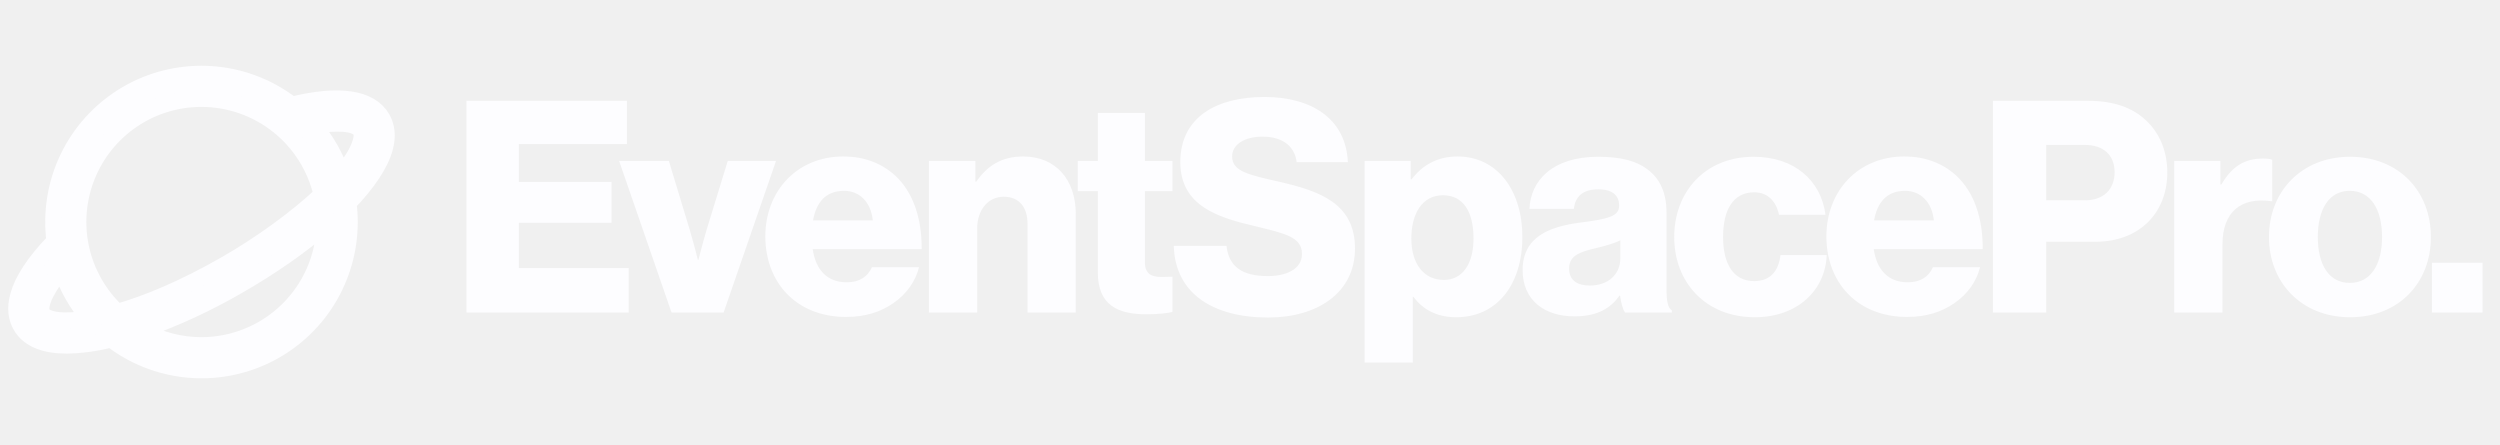
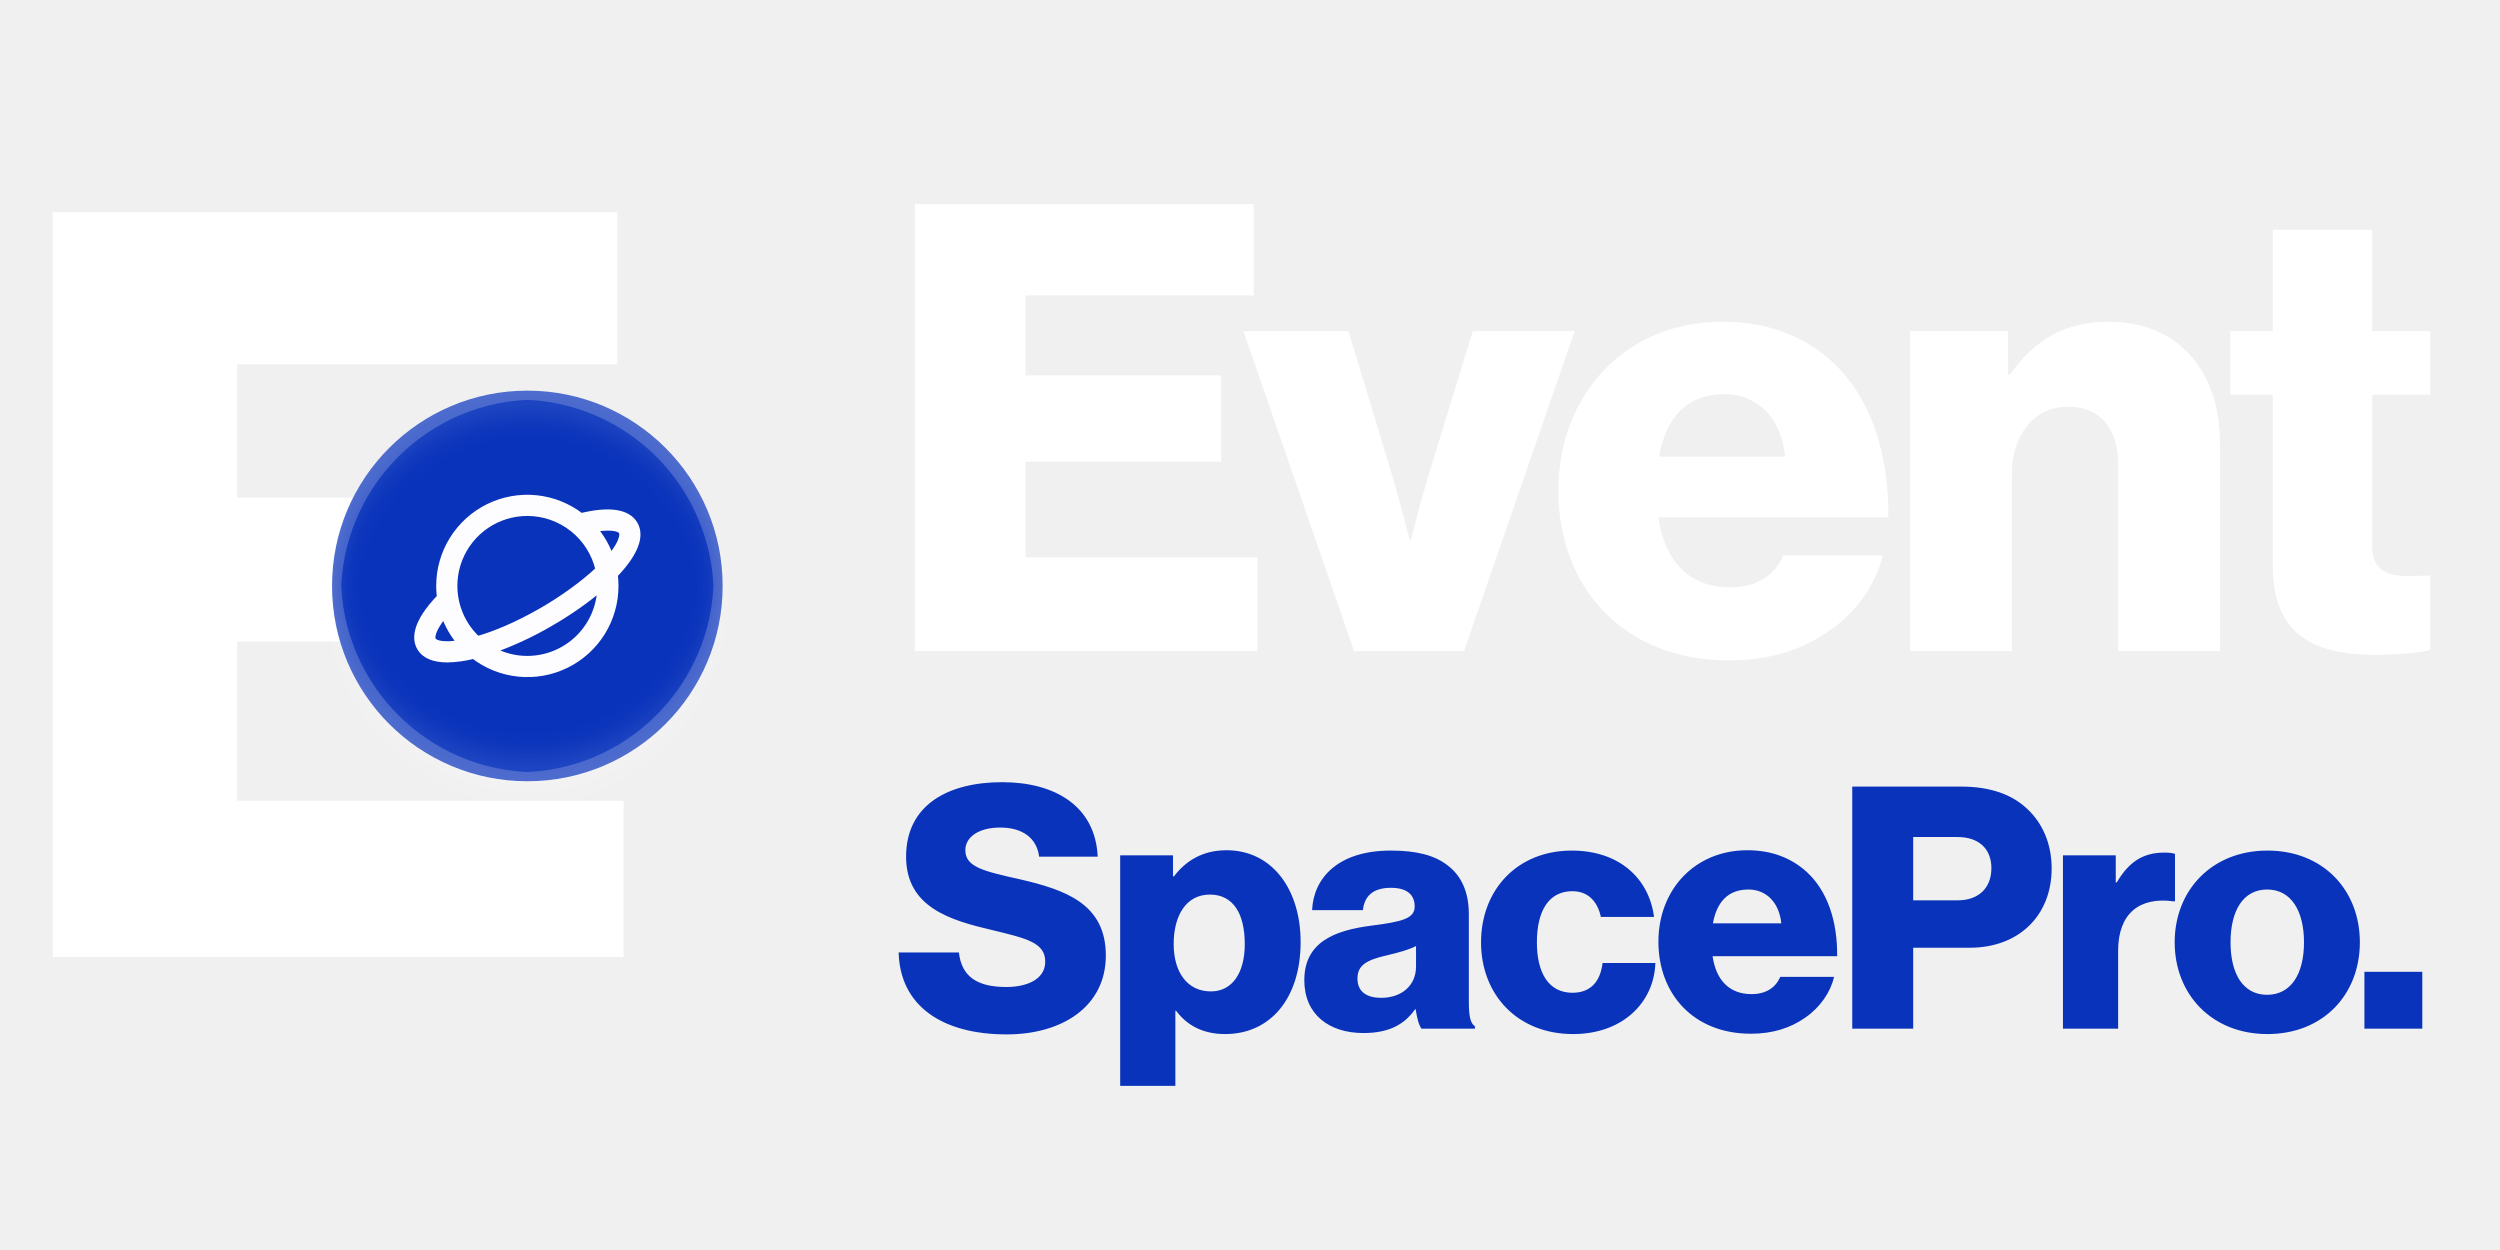
- <svg xmlns="http://www.w3.org/2000/svg" width="304" height="54" viewBox="0 0 304 54" fill="none">
-   <path d="M46.458 14.377C45.024 11.904 41.238 11.347 35.489 12.754C32.828 10.696 29.643 9.426 26.295 9.087C22.948 8.749 19.573 9.356 16.554 10.84C13.534 12.324 10.992 14.625 9.214 17.481C7.437 20.338 6.497 23.636 6.5 27C6.5 27.772 6.549 28.543 6.646 29.308C1.454 34.687 1.529 37.875 2.544 39.622C3.5 41.28 5.495 42 8.12 42C9.943 41.962 11.754 41.711 13.518 41.25C16.18 43.306 19.365 44.574 22.711 44.911C26.058 45.248 29.431 44.64 32.45 43.156C35.468 41.672 38.009 39.372 39.786 36.516C41.562 33.66 42.503 30.363 42.5 27C42.5 26.232 42.452 25.465 42.356 24.703C44.699 22.266 46.259 19.95 46.79 17.968C47.156 16.596 47.045 15.388 46.458 14.377ZM24.5 12C27.897 12.003 31.193 13.159 33.849 15.277C36.506 17.395 38.365 20.351 39.125 23.662C35.926 26.674 31.597 29.762 27.487 32.124C22.321 35.089 17.84 36.937 14.266 37.95C12.065 35.897 10.533 33.229 9.869 30.293C9.206 27.357 9.442 24.29 10.546 21.49C11.65 18.69 13.572 16.287 16.061 14.595C18.549 12.902 21.49 11.998 24.5 12ZM5.139 38.117C4.865 37.646 5.017 36.759 5.555 35.679C6.087 34.667 6.735 33.721 7.484 32.857C8.228 35.011 9.373 37.004 10.859 38.73C7.625 39.274 5.607 38.927 5.139 38.117ZM24.5 42C21.971 42.002 19.483 41.361 17.27 40.136C21.331 38.7 25.25 36.888 28.976 34.725C33.022 32.402 36.603 29.884 39.489 27.397C39.382 31.303 37.756 35.014 34.958 37.74C32.159 40.467 28.407 41.995 24.5 42ZM43.891 17.192C43.572 18.375 42.731 19.729 41.523 21.154C40.782 18.998 39.636 17.003 38.148 15.276C40.812 14.835 43.28 14.869 43.867 15.883C44.036 16.177 44.045 16.618 43.891 17.192Z" fill="#FDFDFF" stroke="#FDFDFF" stroke-width="2" />
-   <path d="M56.721 38V12.26H76.234V17.516H63.093V22.124H74.362V27.092H63.093V32.6H76.45V38H56.721ZM81.657 38L75.285 19.568H81.333L83.853 27.884C84.393 29.72 84.861 31.592 84.861 31.592H84.933C84.933 31.592 85.401 29.72 85.941 27.884L88.497 19.568H94.365L87.993 38H81.657ZM102.893 38.54C96.809 38.54 93.065 34.328 93.065 28.748C93.065 23.24 96.917 19.028 102.533 19.028C105.161 19.028 107.249 19.892 108.833 21.332C111.029 23.348 112.109 26.552 112.073 30.296H98.825C99.185 32.78 100.553 34.328 102.965 34.328C104.513 34.328 105.521 33.644 106.025 32.492H111.749C111.353 34.148 110.273 35.732 108.653 36.848C107.105 37.928 105.233 38.54 102.893 38.54ZM98.861 26.804H106.133C105.917 24.608 104.549 23.204 102.641 23.204C100.409 23.204 99.257 24.608 98.861 26.804ZM112.957 38V19.568H118.609V22.088H118.717C120.085 20.108 121.849 19.028 124.405 19.028C128.437 19.028 130.813 21.908 130.813 26.012V38H124.945V27.2C124.945 25.256 123.973 23.924 122.065 23.924C120.121 23.924 118.825 25.544 118.825 27.812V38H112.957ZM139.365 38.216C135.945 38.216 133.497 37.1 133.497 33.14V23.24H131.049V19.568H133.497V13.736H139.221V19.568H142.569V23.24H139.221V31.88C139.221 33.32 140.013 33.68 141.273 33.68C141.777 33.68 142.353 33.644 142.569 33.644V37.928C142.065 38.072 140.949 38.216 139.365 38.216ZM154.218 38.612C147.378 38.612 142.878 35.588 142.734 29.9H149.142C149.43 32.492 151.122 33.572 154.182 33.572C156.27 33.572 158.322 32.816 158.322 30.872C158.322 28.82 156.234 28.388 152.706 27.524C148.242 26.48 143.526 25.112 143.526 19.712C143.526 14.204 147.99 11.792 153.75 11.792C159.33 11.792 163.65 14.312 163.902 19.712H157.674C157.422 17.732 155.91 16.616 153.534 16.616C151.302 16.616 149.826 17.588 149.826 19.028C149.826 20.828 151.806 21.26 155.658 22.124C160.446 23.24 164.766 24.716 164.766 30.224C164.766 35.624 160.158 38.612 154.218 38.612ZM165.932 44.084V19.568H171.548V21.8H171.656C172.916 20.144 174.716 19.028 177.236 19.028C182.132 19.028 185.12 23.24 185.12 28.784C185.12 34.76 181.916 38.576 177.092 38.576C174.716 38.576 173.024 37.64 171.872 36.092H171.8V44.084H165.932ZM175.58 34.04C177.812 34.04 179.18 32.132 179.18 29C179.18 25.832 177.992 23.744 175.472 23.744C172.916 23.744 171.62 26.012 171.62 29C171.62 31.988 173.06 34.04 175.58 34.04ZM191.452 38.468C187.78 38.468 185.152 36.488 185.152 32.852C185.152 28.784 188.392 27.56 192.208 27.056C195.664 26.624 196.888 26.264 196.888 25.004C196.888 23.816 196.132 23.024 194.368 23.024C192.496 23.024 191.56 23.852 191.38 25.4H185.98C186.124 21.98 188.752 19.064 194.332 19.064C197.104 19.064 198.976 19.568 200.308 20.576C201.892 21.728 202.648 23.528 202.648 25.832V35.12C202.648 36.596 202.792 37.424 203.296 37.748V38H197.608C197.32 37.604 197.14 36.884 196.996 35.948H196.924C195.844 37.496 194.224 38.468 191.452 38.468ZM193.324 34.724C195.52 34.724 197.032 33.392 197.032 31.412V29.216C196.276 29.612 195.196 29.9 194.008 30.188C191.74 30.692 190.804 31.268 190.804 32.672C190.804 34.148 191.884 34.724 193.324 34.724ZM213.377 38.576C207.437 38.576 203.585 34.364 203.585 28.82C203.585 23.276 207.401 19.064 213.233 19.064C218.237 19.064 221.441 21.98 221.981 26.12H216.329C215.969 24.464 214.961 23.384 213.305 23.384C210.785 23.384 209.525 25.472 209.525 28.82C209.525 32.096 210.785 34.184 213.305 34.184C215.141 34.184 216.257 33.104 216.509 31.016H222.125C221.981 35.264 218.597 38.576 213.377 38.576ZM231.915 38.54C225.831 38.54 222.087 34.328 222.087 28.748C222.087 23.24 225.939 19.028 231.555 19.028C234.183 19.028 236.271 19.892 237.855 21.332C240.051 23.348 241.131 26.552 241.095 30.296H227.847C228.207 32.78 229.575 34.328 231.987 34.328C233.535 34.328 234.543 33.644 235.047 32.492H240.771C240.375 34.148 239.295 35.732 237.675 36.848C236.127 37.928 234.255 38.54 231.915 38.54ZM227.883 26.804H235.155C234.939 24.608 233.571 23.204 231.663 23.204C229.431 23.204 228.279 24.608 227.883 26.804ZM242.339 38V12.26H253.931C257.063 12.26 259.367 13.124 260.951 14.636C262.607 16.184 263.543 18.38 263.543 20.972C263.543 25.904 260.123 29.396 254.831 29.396H248.819V38H242.339ZM248.819 24.356H253.535C255.839 24.356 257.135 22.988 257.135 20.936C257.135 18.884 255.803 17.624 253.535 17.624H248.819V24.356ZM264.384 38V19.568H270V22.448H270.108C271.404 20.252 272.916 19.28 275.148 19.28C275.688 19.28 276.048 19.316 276.3 19.424V24.464H276.156C272.556 23.96 270.252 25.724 270.252 29.72V38H264.384ZM285.734 34.4C288.29 34.4 289.658 32.168 289.658 28.82C289.658 25.472 288.29 23.204 285.734 23.204C283.178 23.204 281.846 25.472 281.846 28.82C281.846 32.168 283.178 34.4 285.734 34.4ZM285.77 38.576C279.866 38.576 275.906 34.364 275.906 28.82C275.906 23.276 279.866 19.064 285.77 19.064C291.71 19.064 295.598 23.276 295.598 28.82C295.598 34.364 291.71 38.576 285.77 38.576ZM295.722 38V31.952H301.878V38H295.722Z" fill="#FDFDFF" />
+ <svg xmlns="http://www.w3.org/2000/svg" width="384" height="192" viewBox="0 0 384 192" fill="none">
+   <path d="M8.106 147V32.6H94.826V55.96H36.426V76.44H86.506V98.52H36.426V123H95.786V147H8.106Z" fill="white" />
+   <g filter="url(#filter0_ddiii_599_141)">
+     <rect x="51" y="60" width="60" height="60" rx="30" fill="#0933BB" />
+     <path d="M97.469 80.533C96.393 78.678 93.554 78.261 89.242 79.315C87.246 77.772 84.857 76.819 82.347 76.565C79.836 76.312 77.305 76.767 75.04 77.88C72.776 78.993 70.869 80.719 69.536 82.861C68.203 85.003 67.498 87.477 67.5 90C67.5 90.579 67.537 91.157 67.61 91.731C63.716 95.766 63.772 98.156 64.533 99.467C65.25 100.71 66.746 101.25 68.715 101.25C70.082 101.222 71.441 101.033 72.764 100.687C74.76 102.229 77.149 103.181 79.658 103.433C82.168 103.686 84.698 103.23 86.962 102.117C89.226 101.004 91.132 99.279 92.465 97.137C93.797 94.995 94.502 92.522 94.5 90C94.5 89.424 94.464 88.849 94.392 88.277C96.15 86.449 97.32 84.713 97.718 83.226C97.992 82.197 97.909 81.291 97.469 80.533ZM81 78.75C83.548 78.753 86.02 79.619 88.012 81.208C90.004 82.796 91.399 85.013 91.969 87.497C89.57 89.755 86.323 92.071 83.24 93.843C79.366 96.067 76.005 97.453 73.325 98.213C71.674 96.673 70.525 94.672 70.027 92.47C69.529 90.268 69.706 87.967 70.534 85.867C71.362 83.767 72.804 81.965 74.67 80.696C76.537 79.426 78.743 78.748 81 78.75ZM66.479 98.338C66.274 97.985 66.388 97.32 66.791 96.51C67.19 95.751 67.676 95.04 68.238 94.393C68.796 96.008 69.655 97.503 70.769 98.797C68.344 99.205 66.831 98.945 66.479 98.338ZM81 101.25C79.103 101.252 77.237 100.771 75.578 99.852C78.624 98.775 81.563 97.416 84.357 95.794C87.391 94.051 90.077 92.163 92.242 90.298C92.161 93.228 90.942 96.01 88.843 98.055C86.744 100.1 83.93 101.246 81 101.25ZM95.543 82.644C95.304 83.531 94.673 84.546 93.767 85.615C93.211 83.998 92.352 82.502 91.236 81.207C93.234 80.876 95.085 80.901 95.525 81.662C95.652 81.883 95.659 82.214 95.543 82.644Z" fill="#FDFDFF" stroke="#FDFDFF" />
+   </g>
+   <path d="M140.528 100V31.36H192.56V45.376H157.52V57.664H187.568V70.912H157.52V85.6H193.136V100H140.528ZM207.983 100L190.991 50.848H207.119L213.839 73.024C215.279 77.92 216.527 82.912 216.527 82.912H216.719C216.719 82.912 217.967 77.92 219.407 73.024L226.223 50.848H241.871L224.879 100H207.983ZM265.572 101.44C249.348 101.44 239.364 90.208 239.364 75.328C239.364 60.64 249.636 49.408 264.612 49.408C271.62 49.408 277.188 51.712 281.412 55.552C287.268 60.928 290.148 69.472 290.052 79.456H254.724C255.684 86.08 259.332 90.208 265.764 90.208C269.892 90.208 272.58 88.384 273.924 85.312H289.188C288.132 89.728 285.252 93.952 280.932 96.928C276.804 99.808 271.812 101.44 265.572 101.44ZM254.82 70.144H274.212C273.636 64.288 269.988 60.544 264.9 60.544C258.948 60.544 255.876 64.288 254.82 70.144ZM293.371 100V50.848H308.443V57.568H308.731C312.379 52.288 317.083 49.408 323.899 49.408C334.651 49.408 340.987 57.088 340.987 68.032V100H325.339V71.2C325.339 66.016 322.747 62.464 317.659 62.464C312.475 62.464 309.019 66.784 309.019 72.832V100H293.371ZM364.751 100.576C355.631 100.576 349.103 97.6 349.103 87.04V60.64H342.575V50.848H349.103V35.296H364.367V50.848H373.295V60.64H364.367V83.68C364.367 87.52 366.479 88.48 369.839 88.48C371.183 88.48 372.719 88.384 373.295 88.384V99.808C371.951 100.192 368.975 100.576 364.751 100.576Z" fill="white" />
+   <path d="M154.62 158.884C144.74 158.884 138.24 154.516 138.032 146.3H147.288C147.704 150.044 150.148 151.604 154.568 151.604C157.584 151.604 160.548 150.512 160.548 147.704C160.548 144.74 157.532 144.116 152.436 142.868C145.988 141.36 139.176 139.384 139.176 131.584C139.176 123.628 145.624 120.144 153.944 120.144C162.004 120.144 168.244 123.784 168.608 131.584H159.612C159.248 128.724 157.064 127.112 153.632 127.112C150.408 127.112 148.276 128.516 148.276 130.596C148.276 133.196 151.136 133.82 156.7 135.068C163.616 136.68 169.856 138.812 169.856 146.768C169.856 154.568 163.2 158.884 154.62 158.884ZM172.06 166.788V131.376H180.172V134.6H180.328C182.148 132.208 184.748 130.596 188.388 130.596C195.46 130.596 199.776 136.68 199.776 144.688C199.776 153.32 195.148 158.832 188.18 158.832C184.748 158.832 182.304 157.48 180.64 155.244H180.536V166.788H172.06ZM185.996 152.28C189.22 152.28 191.196 149.524 191.196 145C191.196 140.424 189.48 137.408 185.84 137.408C182.148 137.408 180.276 140.684 180.276 145C180.276 149.316 182.356 152.28 185.996 152.28ZM209.442 158.676C204.138 158.676 200.342 155.816 200.342 150.564C200.342 144.688 205.022 142.92 210.534 142.192C215.526 141.568 217.294 141.048 217.294 139.228C217.294 137.512 216.202 136.368 213.654 136.368C210.95 136.368 209.598 137.564 209.338 139.8H201.538C201.746 134.86 205.542 130.648 213.602 130.648C217.606 130.648 220.31 131.376 222.234 132.832C224.522 134.496 225.614 137.096 225.614 140.424V153.84C225.614 155.972 225.822 157.168 226.55 157.636V158H218.334C217.918 157.428 217.658 156.388 217.45 155.036H217.346C215.786 157.272 213.446 158.676 209.442 158.676ZM212.146 153.268C215.318 153.268 217.502 151.344 217.502 148.484V145.312C216.41 145.884 214.85 146.3 213.134 146.716C209.858 147.444 208.506 148.276 208.506 150.304C208.506 152.436 210.066 153.268 212.146 153.268ZM241.631 158.832C233.051 158.832 227.487 152.748 227.487 144.74C227.487 136.732 232.999 130.648 241.423 130.648C248.651 130.648 253.279 134.86 254.059 140.84H245.895C245.375 138.448 243.919 136.888 241.527 136.888C237.887 136.888 236.067 139.904 236.067 144.74C236.067 149.472 237.887 152.488 241.527 152.488C244.179 152.488 245.791 150.928 246.155 147.912H254.267C254.059 154.048 249.171 158.832 241.631 158.832ZM268.928 158.78C260.14 158.78 254.732 152.696 254.732 144.636C254.732 136.68 260.296 130.596 268.408 130.596C272.204 130.596 275.22 131.844 277.508 133.924C280.68 136.836 282.24 141.464 282.188 146.872H263.052C263.572 150.46 265.548 152.696 269.032 152.696C271.268 152.696 272.724 151.708 273.452 150.044H281.72C281.148 152.436 279.588 154.724 277.248 156.336C275.012 157.896 272.308 158.78 268.928 158.78ZM263.104 141.828H273.608C273.296 138.656 271.32 136.628 268.564 136.628C265.34 136.628 263.676 138.656 263.104 141.828ZM284.506 158V120.82H301.25C305.774 120.82 309.102 122.068 311.39 124.252C313.782 126.488 315.134 129.66 315.134 133.404C315.134 140.528 310.194 145.572 302.55 145.572H293.866V158H284.506ZM293.866 138.292H300.678C304.006 138.292 305.878 136.316 305.878 133.352C305.878 130.388 303.954 128.568 300.678 128.568H293.866V138.292ZM316.868 158V131.376H324.98V135.536H325.136C327.008 132.364 329.192 130.96 332.416 130.96C333.196 130.96 333.716 131.012 334.08 131.168V138.448H333.872C328.672 137.72 325.344 140.268 325.344 146.04V158H316.868ZM348.226 152.8C351.918 152.8 353.894 149.576 353.894 144.74C353.894 139.904 351.918 136.628 348.226 136.628C344.534 136.628 342.61 139.904 342.61 144.74C342.61 149.576 344.534 152.8 348.226 152.8ZM348.278 158.832C339.75 158.832 334.03 152.748 334.03 144.74C334.03 136.732 339.75 130.648 348.278 130.648C356.858 130.648 362.474 136.732 362.474 144.74C362.474 152.748 356.858 158.832 348.278 158.832ZM363.174 158V149.264H372.066V158H363.174Z" fill="#0933BB" />
+   <defs>
+     <filter id="filter0_ddiii_599_141" x="47.25" y="56.25" width="67.5" height="71.25" filterUnits="userSpaceOnUse" color-interpolation-filters="sRGB">
+       <feFlood flood-opacity="0" result="BackgroundImageFix" />
+       <feColorMatrix in="SourceAlpha" type="matrix" values="0 0 0 0 0 0 0 0 0 0 0 0 0 0 0 0 0 0 127 0" result="hardAlpha" />
+       <feMorphology radius="1.25" operator="erode" in="SourceAlpha" result="effect1_dropShadow_599_141" />
+       <feOffset dy="3.75" />
+       <feGaussianBlur stdDeviation="2.5" />
+       <feComposite in2="hardAlpha" operator="out" />
+       <feColorMatrix type="matrix" values="0 0 0 0 1 0 0 0 0 1 0 0 0 0 1 0 0 0 0.141 0" />
+       <feBlend mode="normal" in2="BackgroundImageFix" result="effect1_dropShadow_599_141" />
+       <feColorMatrix in="SourceAlpha" type="matrix" values="0 0 0 0 0 0 0 0 0 0 0 0 0 0 0 0 0 0 127 0" result="hardAlpha" />
+       <feOffset dy="1.25" />
+       <feGaussianBlur stdDeviation="0.625" />
+       <feComposite in2="hardAlpha" operator="out" />
+       <feColorMatrix type="matrix" values="0 0 0 0 1 0 0 0 0 1 0 0 0 0 1 0 0 0 0.078 0" />
+       <feBlend mode="normal" in2="effect1_dropShadow_599_141" result="effect2_dropShadow_599_141" />
+       <feBlend mode="normal" in="SourceGraphic" in2="effect2_dropShadow_599_141" result="shape" />
+       <feColorMatrix in="SourceAlpha" type="matrix" values="0 0 0 0 0 0 0 0 0 0 0 0 0 0 0 0 0 0 127 0" result="hardAlpha" />
+       <feOffset dy="-3.75" />
+       <feGaussianBlur stdDeviation="1.875" />
+       <feComposite in2="hardAlpha" operator="arithmetic" k2="-1" k3="1" />
+       <feColorMatrix type="matrix" values="0 0 0 0 1 0 0 0 0 1 0 0 0 0 1 0 0 0 0.1 0" />
+       <feBlend mode="normal" in2="shape" result="effect3_innerShadow_599_141" />
+       <feColorMatrix in="SourceAlpha" type="matrix" values="0 0 0 0 0 0 0 0 0 0 0 0 0 0 0 0 0 0 127 0" result="hardAlpha" />
+       <feOffset dy="3.75" />
+       <feGaussianBlur stdDeviation="1.875" />
+       <feComposite in2="hardAlpha" operator="arithmetic" k2="-1" k3="1" />
+       <feColorMatrix type="matrix" values="0 0 0 0 1 0 0 0 0 1 0 0 0 0 1 0 0 0 0.1 0" />
+       <feBlend mode="normal" in2="effect3_innerShadow_599_141" result="effect4_innerShadow_599_141" />
+       <feColorMatrix in="SourceAlpha" type="matrix" values="0 0 0 0 0 0 0 0 0 0 0 0 0 0 0 0 0 0 127 0" result="hardAlpha" />
+       <feMorphology radius="1.25" operator="erode" in="SourceAlpha" result="effect5_innerShadow_599_141" />
+       <feOffset />
+       <feComposite in2="hardAlpha" operator="arithmetic" k2="-1" k3="1" />
+       <feColorMatrix type="matrix" values="0 0 0 0 1 0 0 0 0 1 0 0 0 0 1 0 0 0 0.2 0" />
+       <feBlend mode="normal" in2="effect4_innerShadow_599_141" result="effect5_innerShadow_599_141" />
+     </filter>
+   </defs>
</svg>
